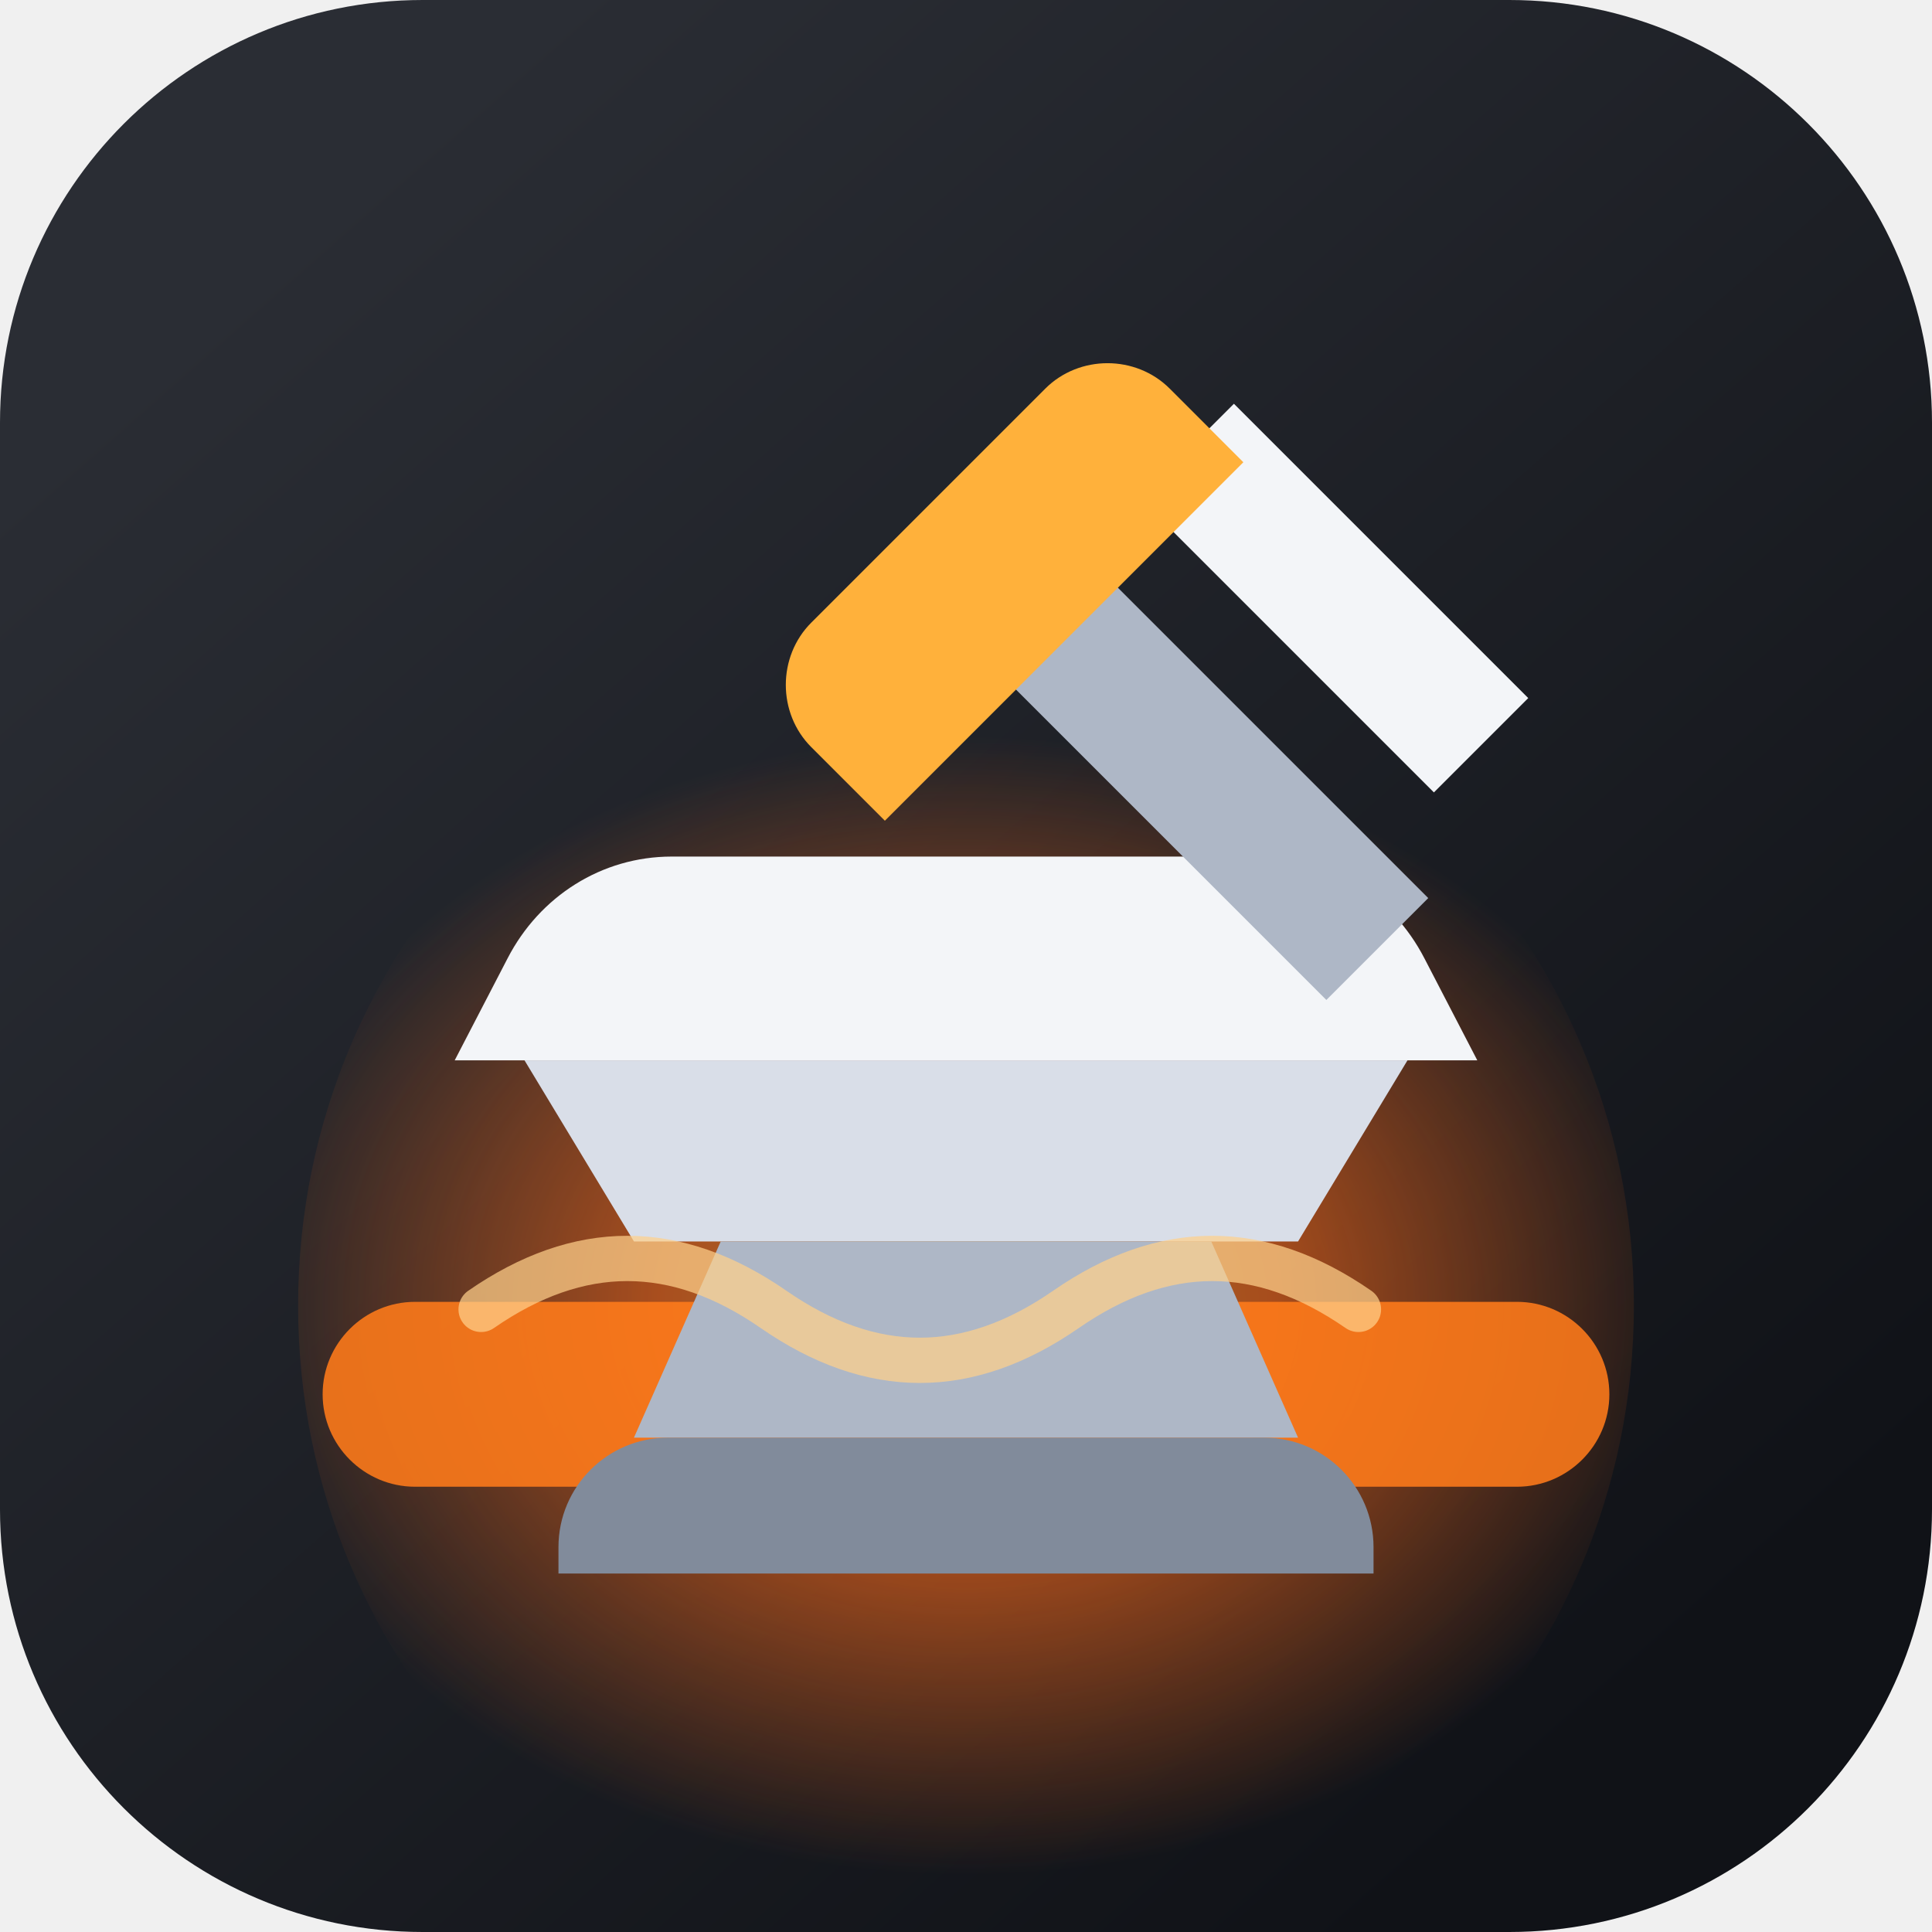
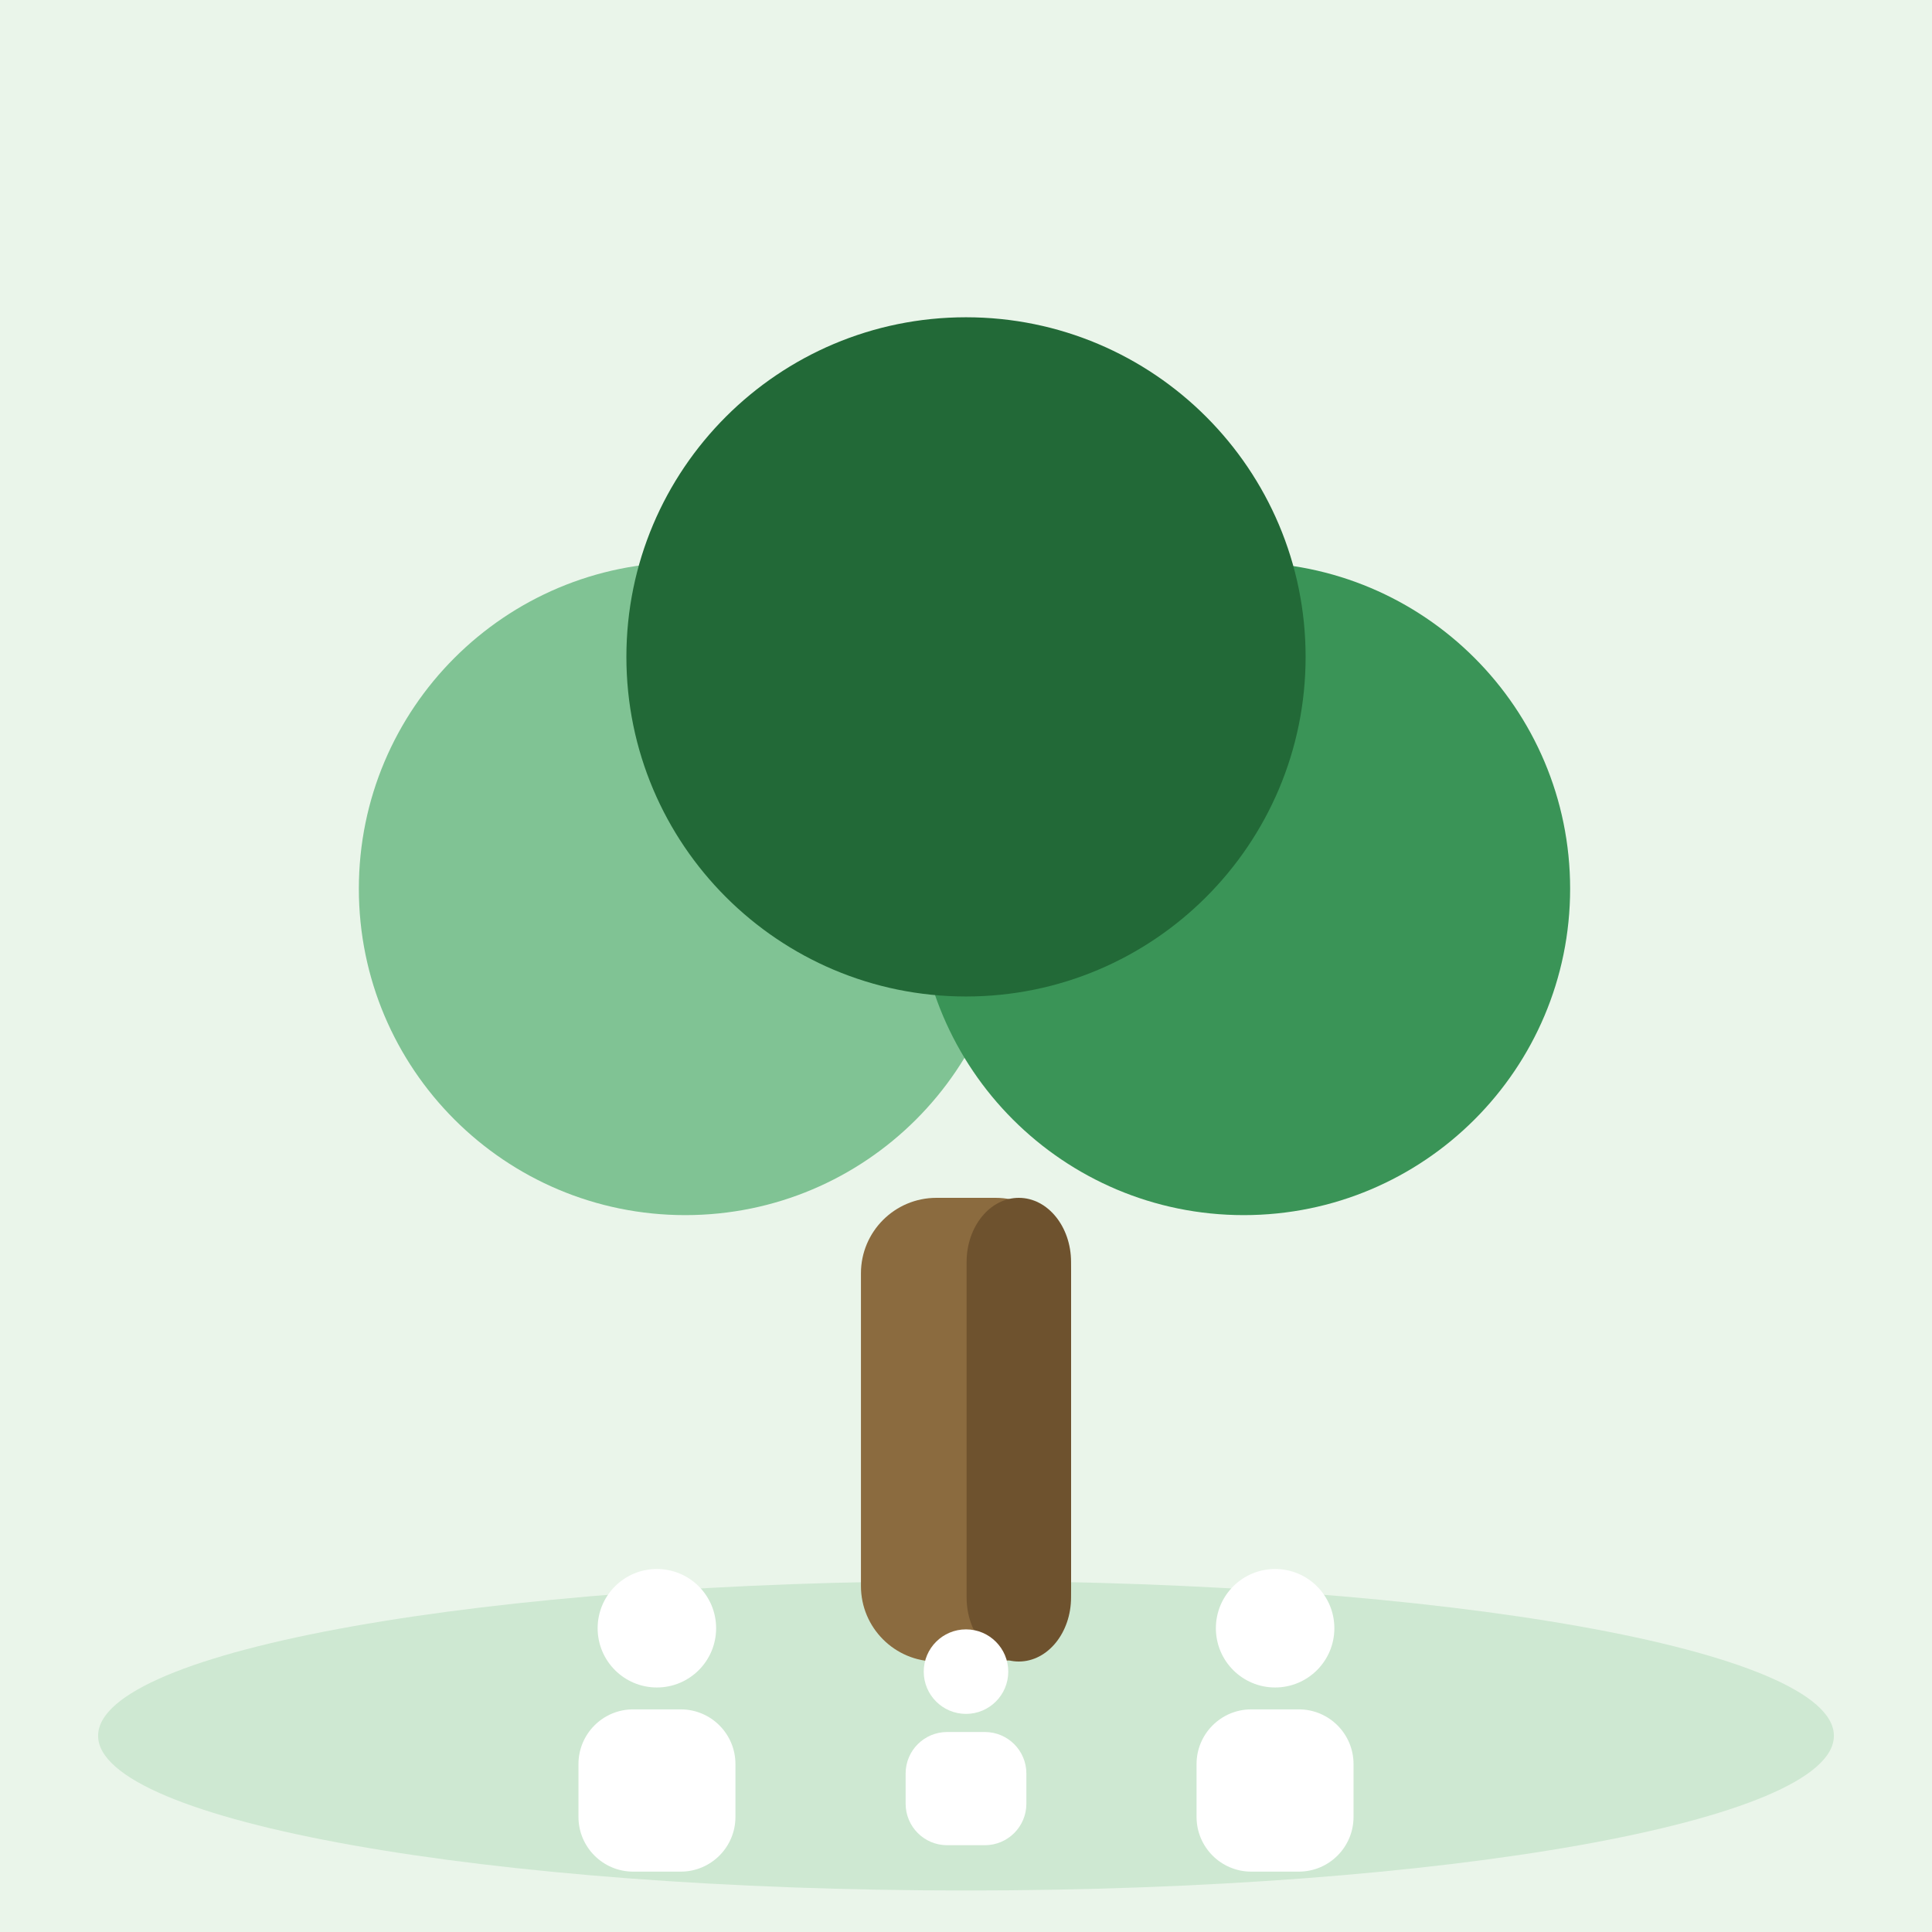
- <svg xmlns="http://www.w3.org/2000/svg" viewBox="0 0 1024 1024" role="img" aria-label="업무판 대장간 아이콘">
-   <defs>
-     <linearGradient id="bg" x1="162" y1="116" x2="862" y2="908" gradientUnits="userSpaceOnUse">
-       <stop stop-color="#2A2D34" />
-       <stop offset="1" stop-color="#101217" />
-     </linearGradient>
-     <radialGradient id="glow" cx="0" cy="0" r="1" gradientUnits="userSpaceOnUse" gradientTransform="translate(512 692) rotate(90) scale(300 390)">
-       <stop stop-color="#FFB13B" />
-       <stop offset=".42" stop-color="#FF6B1A" />
-       <stop offset="1" stop-color="#FF6B1A" stop-opacity="0" />
-     </radialGradient>
-   </defs>
-   <rect width="1024" height="1024" rx="224" fill="url(#bg)" />
-   <circle cx="512" cy="692" r="354" fill="url(#glow)" opacity=".62" />
-   <path d="M220 690h584c27 0 49 22 49 49s-22 49-49 49H220c-27 0-49-22-49-49s22-49 49-49Z" fill="#FF7A1A" opacity=".88" />
-   <path d="M278 562h468l-58 96H336l-58-96Z" fill="#D9DEE8" />
-   <path d="M356 454h312c37 0 70 21 87 54l28 54H241l28-54c17-33 50-54 87-54Z" fill="#F3F5F8" />
-   <path d="M382 658h260l46 104H336l46-104Z" fill="#AEB7C6" />
-   <path d="M354 762h316c32 0 58 26 58 58v14H296v-14c0-32 26-58 58-58Z" fill="#818B9B" />
-   <path d="M654 214l156 156-50 50-156-156 50-50Z" fill="#F3F5F8" />
-   <path d="M550 269l207 207-54 54-207-207 54-54Z" fill="#AEB7C6" />
-   <path d="M430 330l124-124c18-18 48-18 66 0l39 39-190 190-39-39c-18-18-18-48 0-66Z" fill="#FFB13B" />
-   <path d="M255 694c52-36 103-36 155 0s103 36 155 0 103-36 155 0" fill="none" stroke="#FFD08A" stroke-width="24" stroke-linecap="round" opacity=".72" />
+ <svg xmlns="http://www.w3.org/2000/svg" viewBox="0 0 512 512" role="img" aria-label="우리집 데스크">
+   <rect width="512" height="512" fill="#eaf5ea" />
+   <ellipse cx="256" cy="460" rx="230" ry="41" fill="#cee8d2" />
+   <rect x="228.16" y="317.44" width="55.68" height="122.88" rx="20" ry="20" fill="#8b6b3f" />
+   <rect x="256.16" y="317.44" width="27.68" height="122.88" rx="17" ry="17" fill="#6e522e" />
+   <circle cx="181.6" cy="235.52" r="86.5" fill="#80c394" />
+   <circle cx="329.6" cy="235.52" r="86.5" fill="#3a9457" />
+   <circle cx="256" cy="174.08" r="90" fill="#226937" />
+   <g fill="#ffffff">
+     <circle cx="174.08" cy="431.5" r="15.7" />
+     <rect x="153.3" y="453" width="41.6" height="43" rx="14.5" />
+     <circle cx="256" cy="443" r="11.2" />
+     <rect x="240" y="459" width="32" height="30" rx="11" />
+     <circle cx="337.92" cy="431.5" r="15.7" />
+     <rect x="317.1" y="453" width="41.6" height="43" rx="14.5" />
+   </g>
</svg>
